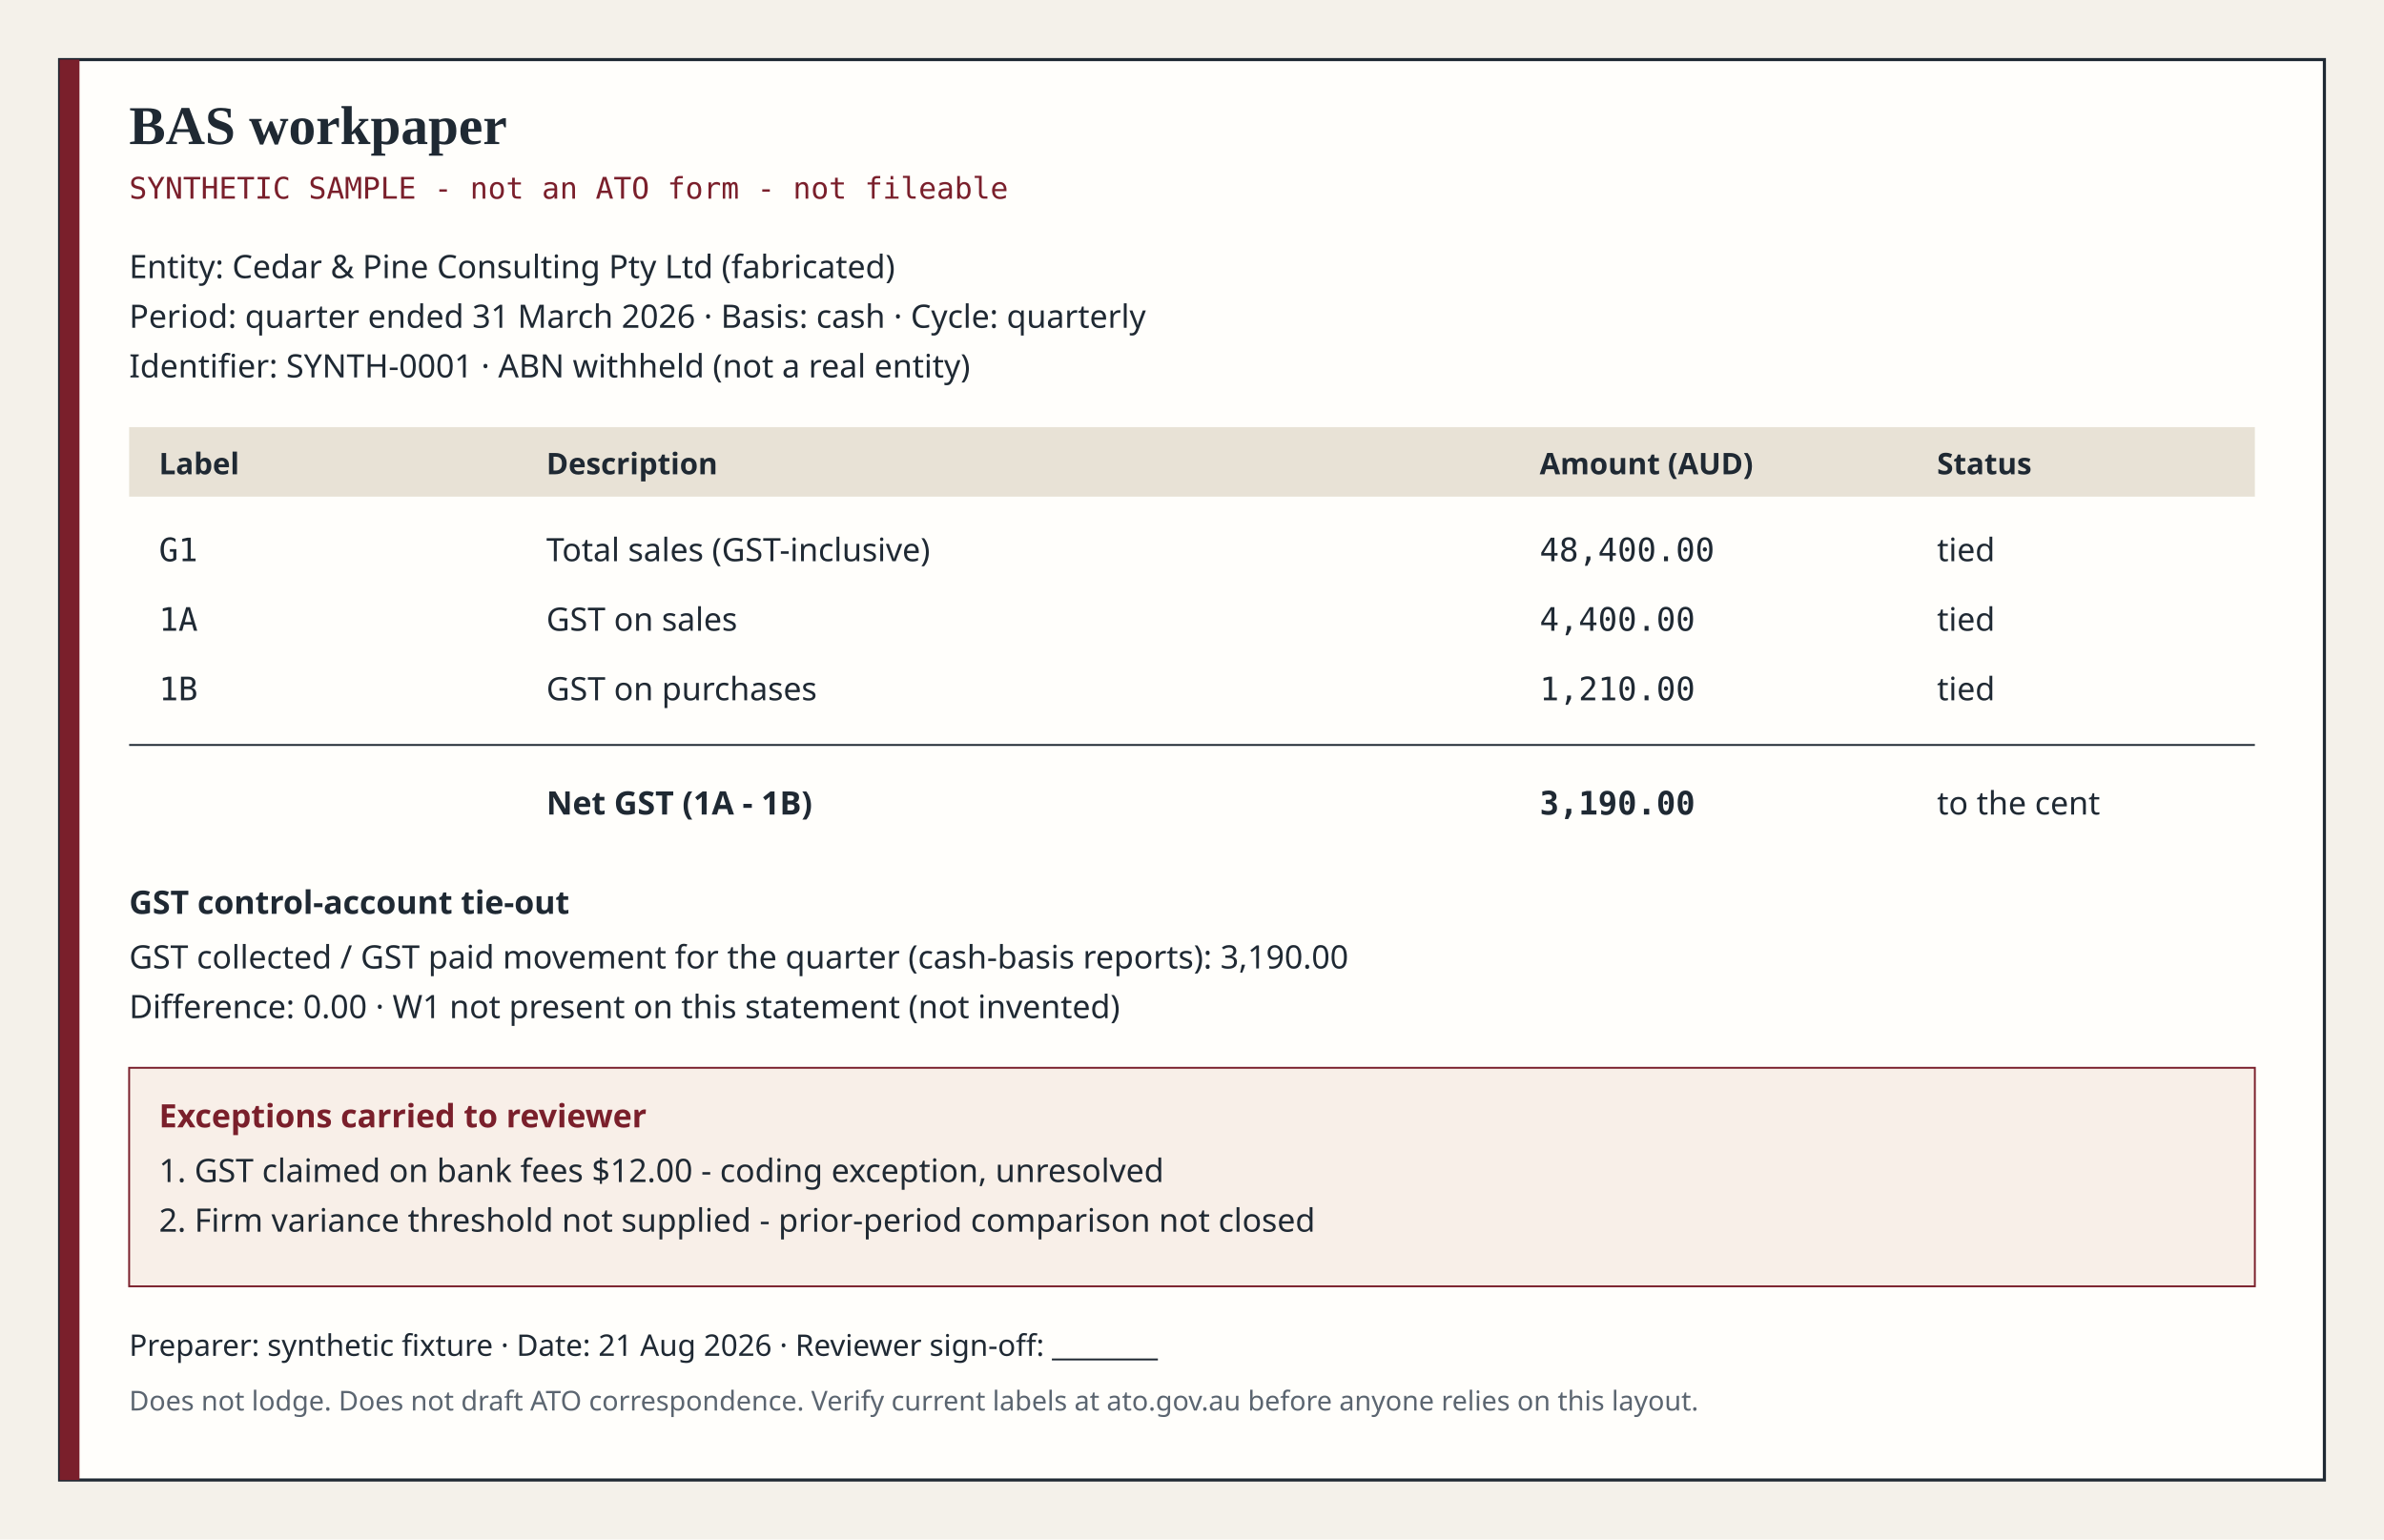
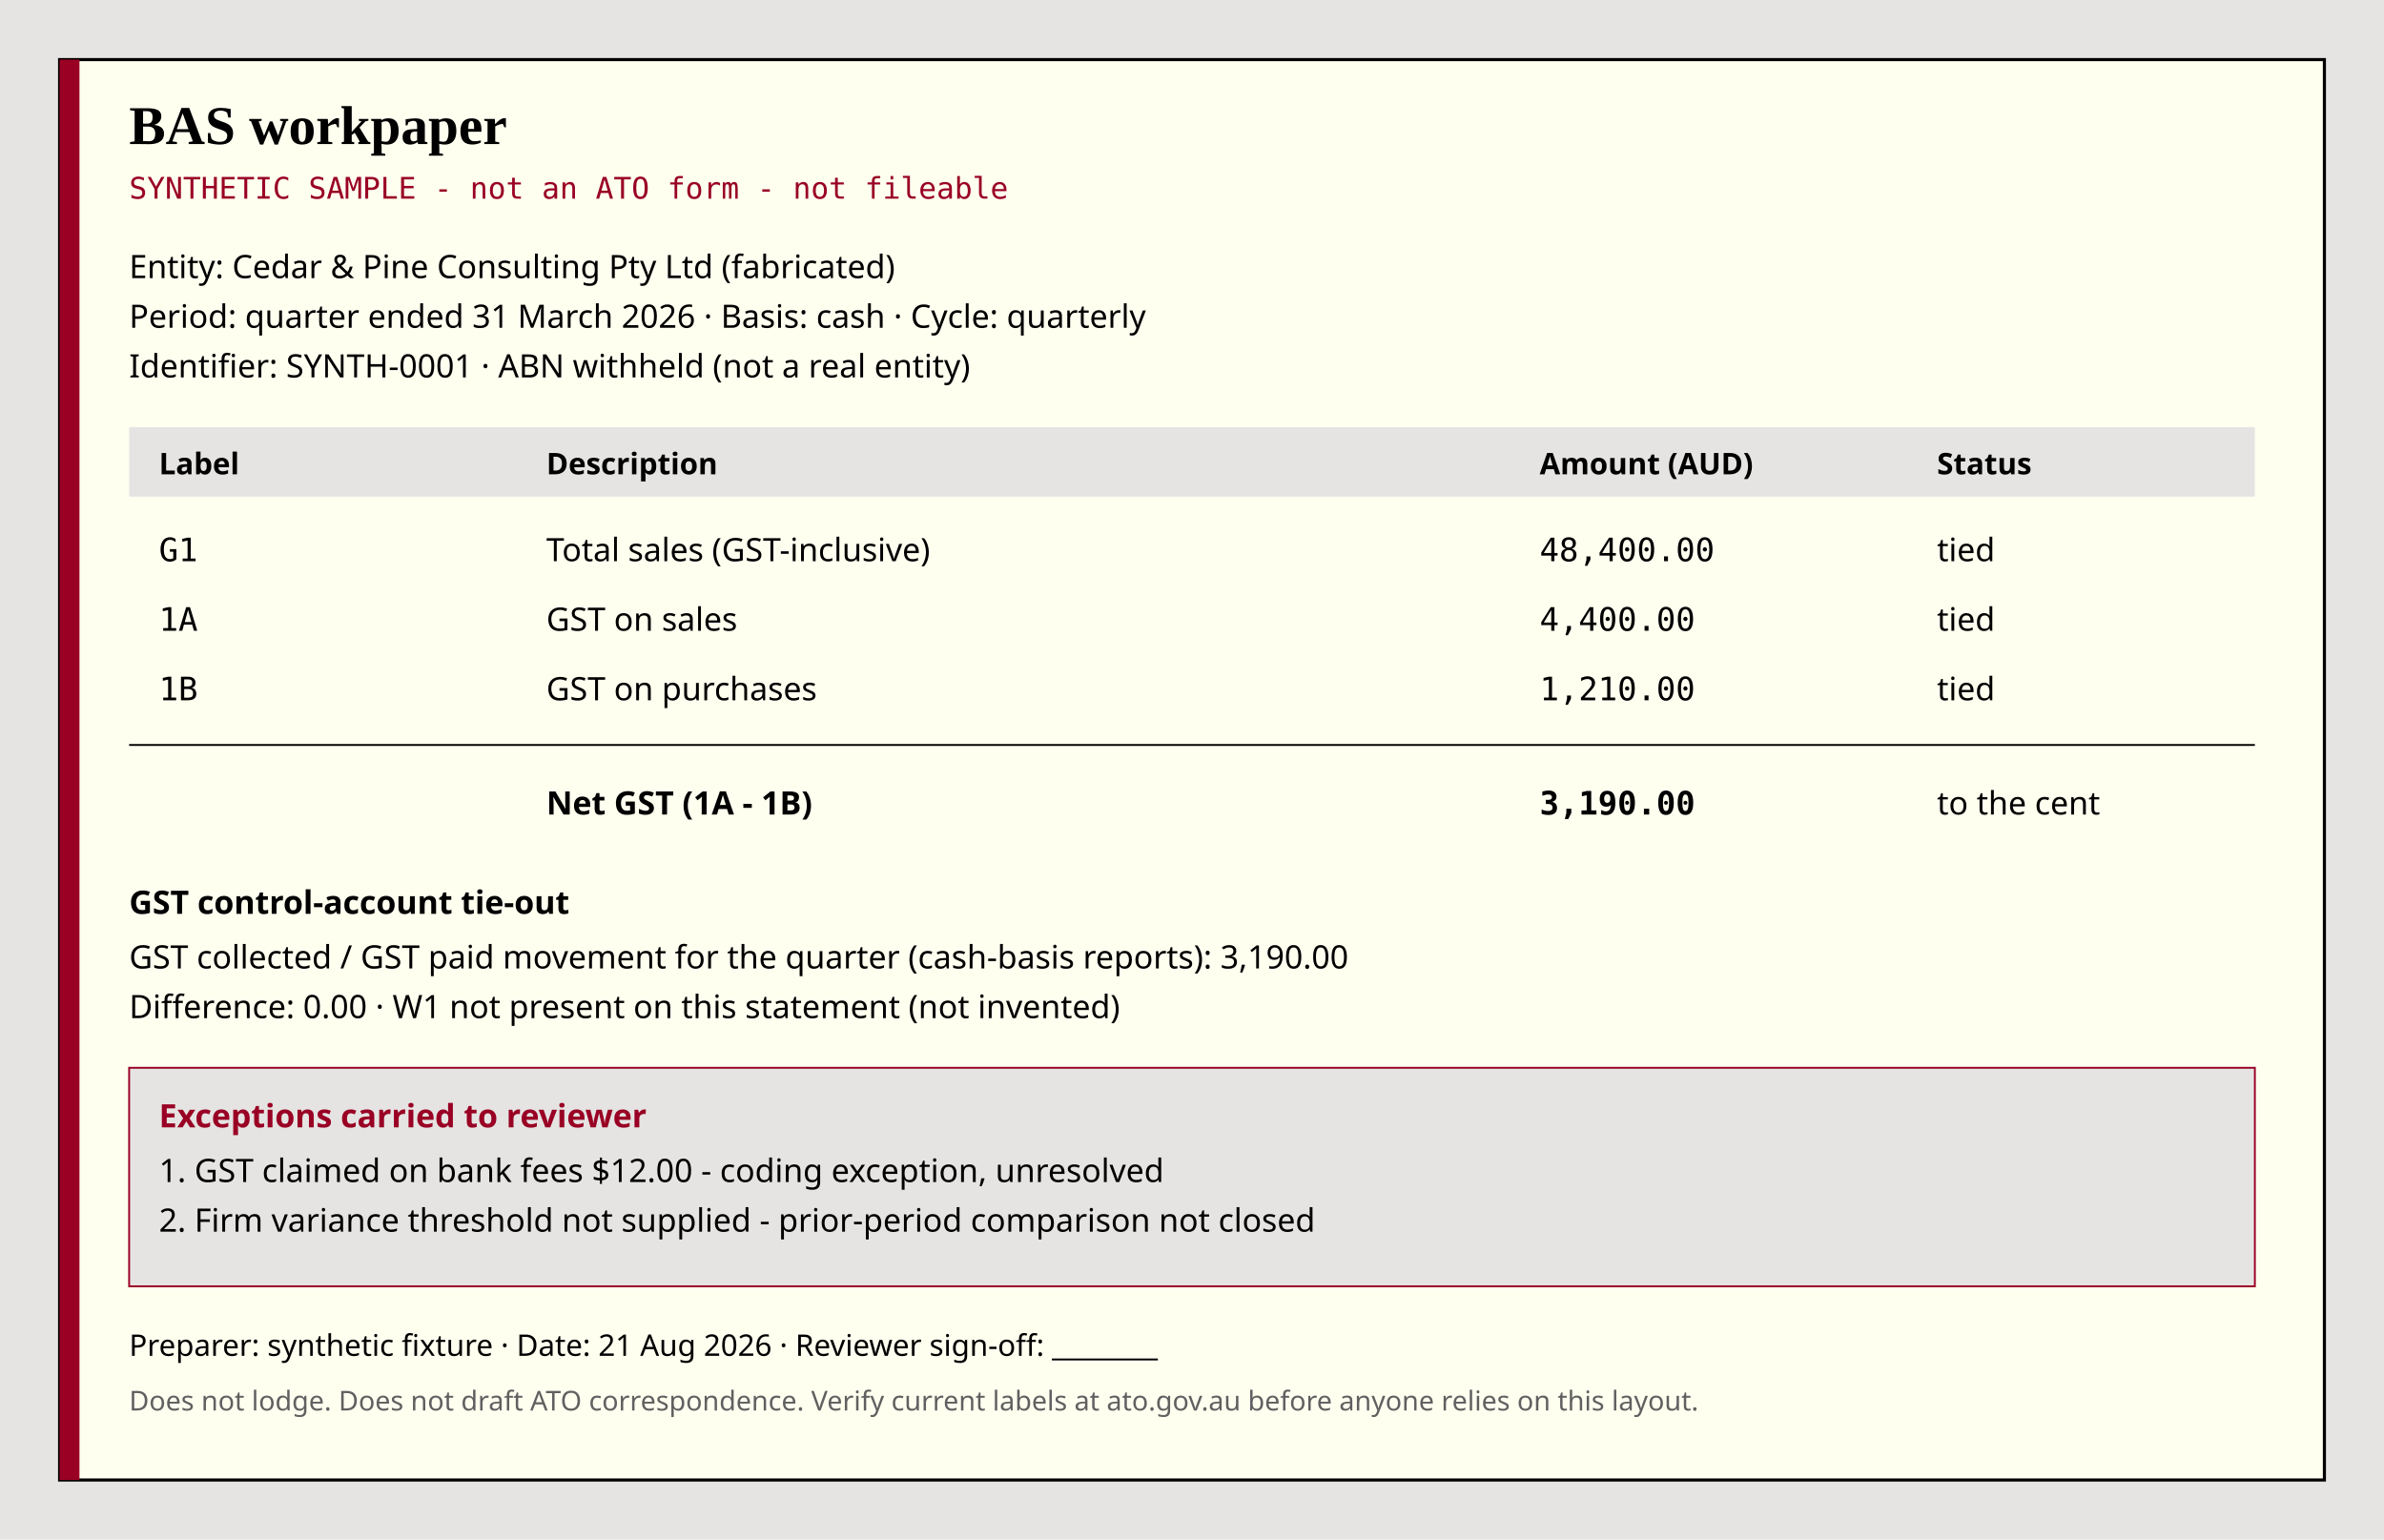
<svg xmlns="http://www.w3.org/2000/svg" viewBox="0 0 960 620" width="960" height="620" role="img" aria-label="Synthetic BAS workpaper for Cedar and Pine Consulting Pty Ltd, quarter ended 31 March 2026. Fabricated data. Not an ATO form. Not fileable.">
-   <rect width="960" height="620" fill="#F4F1EA" />
-   <rect x="24" y="24" width="912" height="572" fill="#FFFEFB" stroke="#1F2933" stroke-width="1.25" />
-   <rect x="24" y="24" width="8" height="572" fill="#7A1F2B" />
-   <text x="52" y="58" font-family="Georgia, 'Times New Roman', serif" font-size="22" font-weight="700" fill="#1F2933">BAS workpaper</text>
-   <text x="52" y="80" font-family="ui-monospace, 'IBM Plex Mono', monospace" font-size="12" fill="#7A1F2B">SYNTHETIC SAMPLE - not an ATO form - not fileable</text>
-   <text x="52" y="112" font-family="ui-sans-serif, system-ui, sans-serif" font-size="13" fill="#1F2933">Entity: Cedar &amp; Pine Consulting Pty Ltd (fabricated)</text>
-   <text x="52" y="132" font-family="ui-sans-serif, system-ui, sans-serif" font-size="13" fill="#1F2933">Period: quarter ended 31 March 2026 · Basis: cash · Cycle: quarterly</text>
-   <text x="52" y="152" font-family="ui-sans-serif, system-ui, sans-serif" font-size="13" fill="#1F2933">Identifier: SYNTH-0001 · ABN withheld (not a real entity)</text>
-   <rect x="52" y="172" width="856" height="28" fill="#E8E2D6" />
-   <text x="64" y="191" font-family="ui-sans-serif, system-ui, sans-serif" font-size="12" font-weight="700" fill="#1F2933">Label</text>
-   <text x="220" y="191" font-family="ui-sans-serif, system-ui, sans-serif" font-size="12" font-weight="700" fill="#1F2933">Description</text>
-   <text x="620" y="191" font-family="ui-sans-serif, system-ui, sans-serif" font-size="12" font-weight="700" fill="#1F2933">Amount (AUD)</text>
-   <text x="780" y="191" font-family="ui-sans-serif, system-ui, sans-serif" font-size="12" font-weight="700" fill="#1F2933">Status</text>
-   <text x="64" y="226" font-family="ui-monospace, 'IBM Plex Mono', monospace" font-size="13" fill="#1F2933">G1</text>
-   <text x="220" y="226" font-family="ui-sans-serif, system-ui, sans-serif" font-size="13" fill="#1F2933">Total sales (GST-inclusive)</text>
-   <text x="620" y="226" font-family="ui-monospace, 'IBM Plex Mono', monospace" font-size="13" fill="#1F2933">48,400.00</text>
-   <text x="780" y="226" font-family="ui-sans-serif, system-ui, sans-serif" font-size="13" fill="#1F2933">tied</text>
-   <text x="64" y="254" font-family="ui-monospace, 'IBM Plex Mono', monospace" font-size="13" fill="#1F2933">1A</text>
-   <text x="220" y="254" font-family="ui-sans-serif, system-ui, sans-serif" font-size="13" fill="#1F2933">GST on sales</text>
-   <text x="620" y="254" font-family="ui-monospace, 'IBM Plex Mono', monospace" font-size="13" fill="#1F2933">4,400.00</text>
-   <text x="780" y="254" font-family="ui-sans-serif, system-ui, sans-serif" font-size="13" fill="#1F2933">tied</text>
-   <text x="64" y="282" font-family="ui-monospace, 'IBM Plex Mono', monospace" font-size="13" fill="#1F2933">1B</text>
-   <text x="220" y="282" font-family="ui-sans-serif, system-ui, sans-serif" font-size="13" fill="#1F2933">GST on purchases</text>
-   <text x="620" y="282" font-family="ui-monospace, 'IBM Plex Mono', monospace" font-size="13" fill="#1F2933">1,210.00</text>
-   <text x="780" y="282" font-family="ui-sans-serif, system-ui, sans-serif" font-size="13" fill="#1F2933">tied</text>
-   <line x1="52" y1="300" x2="908" y2="300" stroke="#1F2933" stroke-width="0.75" />
-   <text x="220" y="328" font-family="ui-sans-serif, system-ui, sans-serif" font-size="13" font-weight="700" fill="#1F2933">Net GST (1A - 1B)</text>
-   <text x="620" y="328" font-family="ui-monospace, 'IBM Plex Mono', monospace" font-size="13" font-weight="700" fill="#1F2933">3,190.00</text>
-   <text x="780" y="328" font-family="ui-sans-serif, system-ui, sans-serif" font-size="13" fill="#1F2933">to the cent</text>
-   <text x="52" y="368" font-family="ui-sans-serif, system-ui, sans-serif" font-size="13" font-weight="700" fill="#1F2933">GST control-account tie-out</text>
-   <text x="52" y="390" font-family="ui-sans-serif, system-ui, sans-serif" font-size="13" fill="#1F2933">GST collected / GST paid movement for the quarter (cash-basis reports): 3,190.00</text>
-   <text x="52" y="410" font-family="ui-sans-serif, system-ui, sans-serif" font-size="13" fill="#1F2933">Difference: 0.00 · W1 not present on this statement (not invented)</text>
-   <rect x="52" y="430" width="856" height="88" fill="#F8EFE8" stroke="#7A1F2B" stroke-width="0.75" />
-   <text x="64" y="454" font-family="ui-sans-serif, system-ui, sans-serif" font-size="13" font-weight="700" fill="#7A1F2B">Exceptions carried to reviewer</text>
-   <text x="64" y="476" font-family="ui-sans-serif, system-ui, sans-serif" font-size="13" fill="#1F2933">1. GST claimed on bank fees $12.00 - coding exception, unresolved</text>
-   <text x="64" y="496" font-family="ui-sans-serif, system-ui, sans-serif" font-size="13" fill="#1F2933">2. Firm variance threshold not supplied - prior-period comparison not closed</text>
-   <text x="52" y="546" font-family="ui-sans-serif, system-ui, sans-serif" font-size="12" fill="#1F2933">Preparer: synthetic fixture · Date: 21 Aug 2026 · Reviewer sign-off: ________</text>
-   <text x="52" y="568" font-family="ui-sans-serif, system-ui, sans-serif" font-size="11" fill="#5B6570">Does not lodge. Does not draft ATO correspondence. Verify current labels at ato.gov.au before anyone relies on this layout.</text>
+   <rect width="960" height="620" fill="#E5E4E2" />
+   <rect x="24" y="24" width="912" height="572" fill="#FFFFF0" stroke="#000000" stroke-width="1.25" />
+   <rect x="24" y="24" width="8" height="572" fill="#990024" />
+   <text x="52" y="58" font-family="Georgia, 'Times New Roman', serif" font-size="22" font-weight="700" fill="#000000">BAS workpaper</text>
+   <text x="52" y="80" font-family="ui-monospace, 'IBM Plex Mono', monospace" font-size="12" fill="#990024">SYNTHETIC SAMPLE - not an ATO form - not fileable</text>
+   <text x="52" y="112" font-family="ui-sans-serif, system-ui, sans-serif" font-size="13" fill="#000000">Entity: Cedar &amp; Pine Consulting Pty Ltd (fabricated)</text>
+   <text x="52" y="132" font-family="ui-sans-serif, system-ui, sans-serif" font-size="13" fill="#000000">Period: quarter ended 31 March 2026 · Basis: cash · Cycle: quarterly</text>
+   <text x="52" y="152" font-family="ui-sans-serif, system-ui, sans-serif" font-size="13" fill="#000000">Identifier: SYNTH-0001 · ABN withheld (not a real entity)</text>
+   <rect x="52" y="172" width="856" height="28" fill="#E5E4E2" />
+   <text x="64" y="191" font-family="ui-sans-serif, system-ui, sans-serif" font-size="12" font-weight="700" fill="#000000">Label</text>
+   <text x="220" y="191" font-family="ui-sans-serif, system-ui, sans-serif" font-size="12" font-weight="700" fill="#000000">Description</text>
+   <text x="620" y="191" font-family="ui-sans-serif, system-ui, sans-serif" font-size="12" font-weight="700" fill="#000000">Amount (AUD)</text>
+   <text x="780" y="191" font-family="ui-sans-serif, system-ui, sans-serif" font-size="12" font-weight="700" fill="#000000">Status</text>
+   <text x="64" y="226" font-family="ui-monospace, 'IBM Plex Mono', monospace" font-size="13" fill="#000000">G1</text>
+   <text x="220" y="226" font-family="ui-sans-serif, system-ui, sans-serif" font-size="13" fill="#000000">Total sales (GST-inclusive)</text>
+   <text x="620" y="226" font-family="ui-monospace, 'IBM Plex Mono', monospace" font-size="13" fill="#000000">48,400.00</text>
+   <text x="780" y="226" font-family="ui-sans-serif, system-ui, sans-serif" font-size="13" fill="#000000">tied</text>
+   <text x="64" y="254" font-family="ui-monospace, 'IBM Plex Mono', monospace" font-size="13" fill="#000000">1A</text>
+   <text x="220" y="254" font-family="ui-sans-serif, system-ui, sans-serif" font-size="13" fill="#000000">GST on sales</text>
+   <text x="620" y="254" font-family="ui-monospace, 'IBM Plex Mono', monospace" font-size="13" fill="#000000">4,400.00</text>
+   <text x="780" y="254" font-family="ui-sans-serif, system-ui, sans-serif" font-size="13" fill="#000000">tied</text>
+   <text x="64" y="282" font-family="ui-monospace, 'IBM Plex Mono', monospace" font-size="13" fill="#000000">1B</text>
+   <text x="220" y="282" font-family="ui-sans-serif, system-ui, sans-serif" font-size="13" fill="#000000">GST on purchases</text>
+   <text x="620" y="282" font-family="ui-monospace, 'IBM Plex Mono', monospace" font-size="13" fill="#000000">1,210.00</text>
+   <text x="780" y="282" font-family="ui-sans-serif, system-ui, sans-serif" font-size="13" fill="#000000">tied</text>
+   <line x1="52" y1="300" x2="908" y2="300" stroke="#000000" stroke-width="0.75" />
+   <text x="220" y="328" font-family="ui-sans-serif, system-ui, sans-serif" font-size="13" font-weight="700" fill="#000000">Net GST (1A - 1B)</text>
+   <text x="620" y="328" font-family="ui-monospace, 'IBM Plex Mono', monospace" font-size="13" font-weight="700" fill="#000000">3,190.00</text>
+   <text x="780" y="328" font-family="ui-sans-serif, system-ui, sans-serif" font-size="13" fill="#000000">to the cent</text>
+   <text x="52" y="368" font-family="ui-sans-serif, system-ui, sans-serif" font-size="13" font-weight="700" fill="#000000">GST control-account tie-out</text>
+   <text x="52" y="390" font-family="ui-sans-serif, system-ui, sans-serif" font-size="13" fill="#000000">GST collected / GST paid movement for the quarter (cash-basis reports): 3,190.00</text>
+   <text x="52" y="410" font-family="ui-sans-serif, system-ui, sans-serif" font-size="13" fill="#000000">Difference: 0.00 · W1 not present on this statement (not invented)</text>
+   <rect x="52" y="430" width="856" height="88" fill="#E5E4E2" stroke="#990024" stroke-width="0.75" />
+   <text x="64" y="454" font-family="ui-sans-serif, system-ui, sans-serif" font-size="13" font-weight="700" fill="#990024">Exceptions carried to reviewer</text>
+   <text x="64" y="476" font-family="ui-sans-serif, system-ui, sans-serif" font-size="13" fill="#000000">1. GST claimed on bank fees $12.00 - coding exception, unresolved</text>
+   <text x="64" y="496" font-family="ui-sans-serif, system-ui, sans-serif" font-size="13" fill="#000000">2. Firm variance threshold not supplied - prior-period comparison not closed</text>
+   <text x="52" y="546" font-family="ui-sans-serif, system-ui, sans-serif" font-size="12" fill="#000000">Preparer: synthetic fixture · Date: 21 Aug 2026 · Reviewer sign-off: ________</text>
+   <text x="52" y="568" font-family="ui-sans-serif, system-ui, sans-serif" font-size="11" fill="#606060">Does not lodge. Does not draft ATO correspondence. Verify current labels at ato.gov.au before anyone relies on this layout.</text>
</svg>
